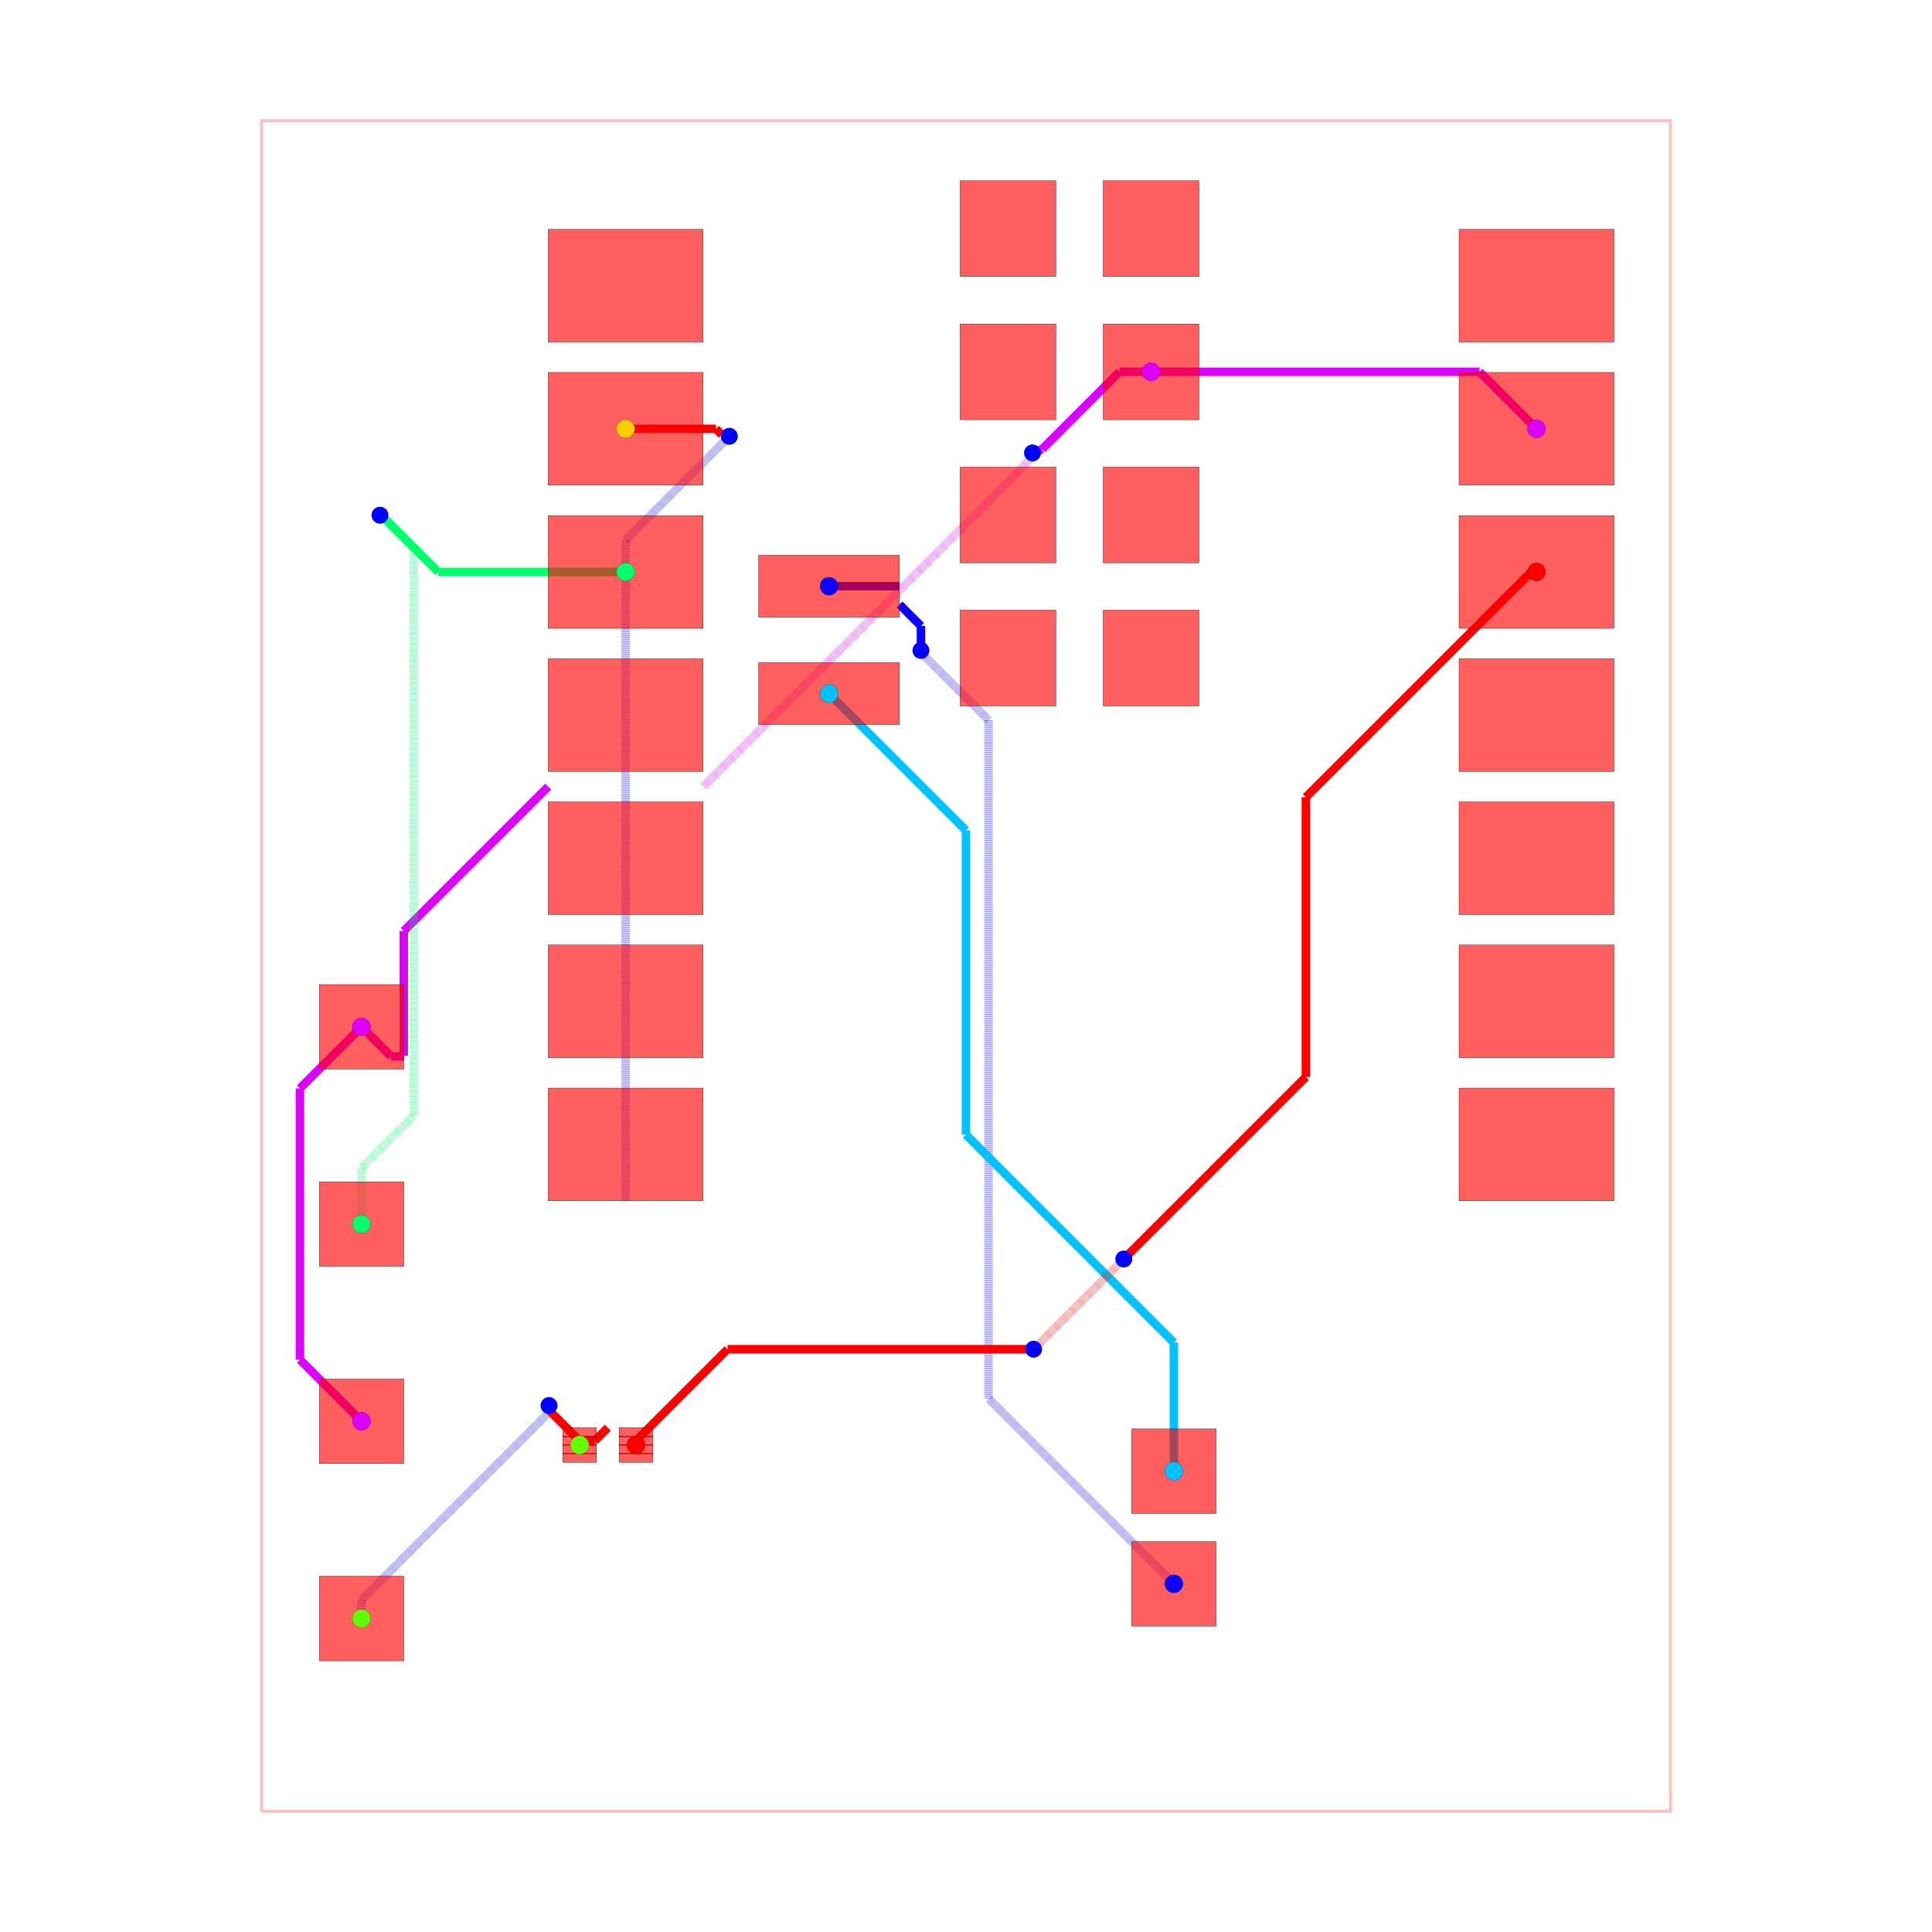
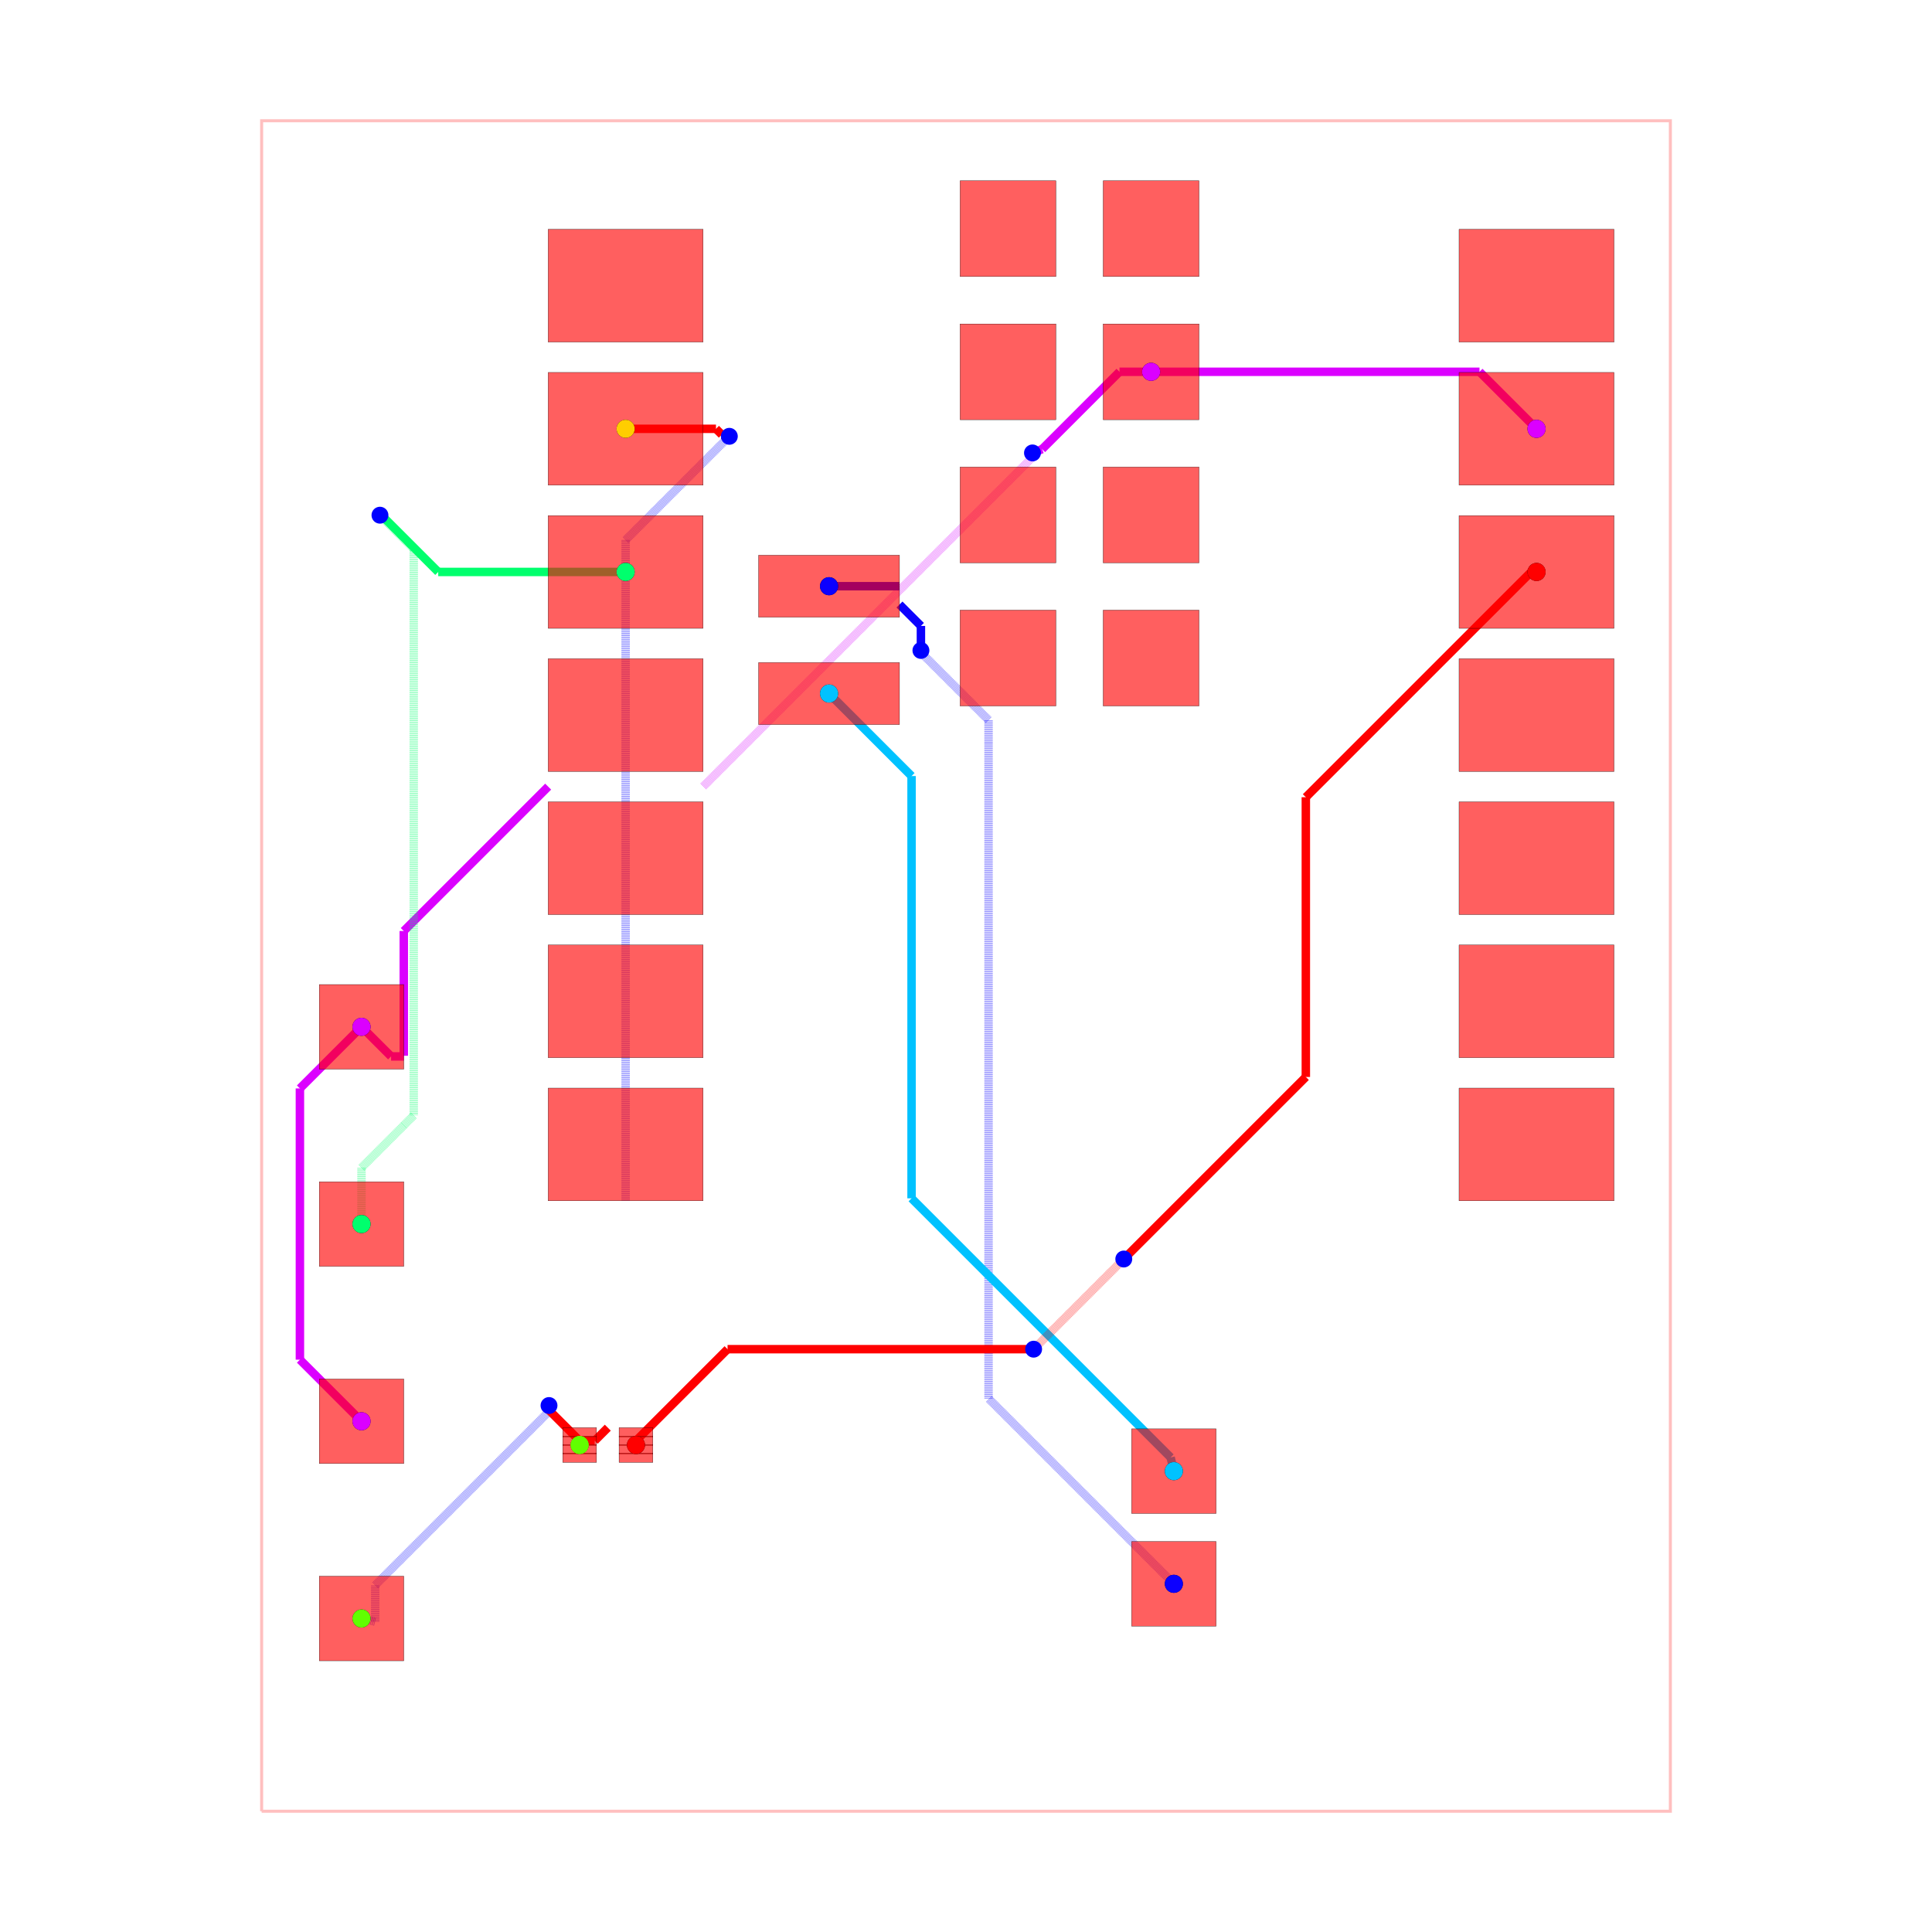
<svg xmlns="http://www.w3.org/2000/svg" width="640" height="640" viewBox="0 0 640 640">
  <rect width="100%" height="100%" fill="white" />
  <g>
    <polyline data-points="-12.5,-15 12.5,-15 12.5,15 -12.5,15 -12.5,-15" data-type="line" data-label="" points="86.667,600 553.333,600 553.333,40 86.667,40 86.667,600" fill="none" stroke="rgba(255,0,0,0.25)" stroke-width="1px" />
  </g>
  <g>
    <polyline data-points="3.2847720000000002,10.545 9.112772000000001,10.545" data-type="line" data-label="" points="381.316,123.16 490.105,123.16" fill="none" stroke="hsl(291.429, 100%, 50%)" stroke-width="2.8" />
  </g>
  <g>
    <polyline data-points="9.112772000000001,10.545 10.124772,9.533000000000001" data-type="line" data-label="" points="490.105,123.16 508.996,142.051" fill="none" stroke="hsl(291.429, 100%, 50%)" stroke-width="2.8" />
  </g>
  <g>
    <polyline data-points="-10.727385294299685,-1.079453643315949 -11.820549664322671,-2.1726180133389352" data-type="line" data-label="" points="119.755,340.15 99.35,360.556" fill="none" stroke="hsl(291.429, 100%, 50%)" stroke-width="2.8" />
  </g>
  <g>
    <polyline data-points="-11.820549664322671,-2.1726180133389352 -11.820549664322671,-6.986289273292963" data-type="line" data-label="" points="99.35,360.556 99.35,450.411" fill="none" stroke="hsl(291.429, 100%, 50%)" stroke-width="2.8" />
  </g>
  <g>
    <polyline data-points="-11.820549664322671,-6.986289273292963 -11.820549664322671,-6.986289273292963" data-type="line" data-label="" points="99.35,450.411 99.35,450.411" fill="none" stroke="hsl(291.429, 100%, 50%)" stroke-width="2.8" />
  </g>
  <g>
    <polyline data-points="-11.820549664322671,-6.986289273292963 -10.727385294299685,-8.079453643315949" data-type="line" data-label="" points="99.35,450.411 119.755,470.816" fill="none" stroke="hsl(291.429, 100%, 50%)" stroke-width="2.8" />
  </g>
  <g>
    <polyline data-points="-9.977385294299685,-1.592865789473686 -9.977385294299685,0.6208427057003139" data-type="line" data-label="" points="133.755,349.733 133.755,308.411" fill="none" stroke="hsl(291.429, 100%, 50%)" stroke-width="2.8" />
  </g>
  <g>
    <polyline data-points="-9.977385294299685,0.6208427057003139 -7.415227999999999,3.183" data-type="line" data-label="" points="133.755,308.411 181.582,260.584" fill="none" stroke="hsl(291.429, 100%, 50%)" stroke-width="2.8" />
  </g>
  <g>
    <polyline data-points="3.2847720000000002,10.545 2.723970950306514,10.545" data-type="line" data-label="" points="381.316,123.16 370.847,123.16" fill="none" stroke="hsl(291.429, 100%, 50%)" stroke-width="2.8" />
  </g>
  <g>
    <polyline data-points="2.723970950306514,10.545 1.3508155599371054,9.171844609630591" data-type="line" data-label="" points="370.847,123.16 345.215,148.792" fill="none" stroke="hsl(291.429, 100%, 50%)" stroke-width="2.8" />
  </g>
  <g>
    <polyline data-points="1.3508155599371054,9.171844609630591 1.1797719999999976,9.104999999999997" data-type="line" data-label="" points="345.215,148.792 342.022,150.04" fill="none" stroke="hsl(291.429, 100%, 50%)" stroke-width="2.8" />
  </g>
  <g>
    <polyline data-points="1.1797719999999976,9.104999999999997 1.1797719999999976,9.027999999999997" data-type="line" data-label="" points="342.022,150.04 342.022,151.477" fill="none" stroke="rgba(217,0,255,0.5)" stroke-width="2.8" stroke-dasharray="0.2 0.2" />
  </g>
  <g>
    <polyline data-points="1.1797719999999976,9.027999999999997 -4.665227999999999,3.183" data-type="line" data-label="" points="342.022,151.477 232.916,260.584" fill="none" stroke="rgba(217,0,255,0.5)" stroke-width="2.8" stroke-dasharray="0.2 0.2" />
  </g>
  <g>
    <polyline data-points="-9.977385294299687,-1.6044536433159489 -10.202385294299685,-1.6044536433159489" data-type="line" data-label="" points="133.755,349.95 129.555,349.95" fill="none" stroke="hsl(291.429, 100%, 50%)" stroke-width="2.8" />
  </g>
  <g>
    <polyline data-points="-10.202385294299685,-1.6044536433159489 -10.727385294299685,-1.079453643315949" data-type="line" data-label="" points="129.555,349.95 119.755,340.15" fill="none" stroke="hsl(291.429, 100%, 50%)" stroke-width="2.8" />
  </g>
  <g>
    <polyline data-points="-1.1802279999999996,6.74 -2.4302279999999996,6.74" data-type="line" data-label="" points="297.969,194.187 274.636,194.187" fill="none" stroke="hsl(242.857, 100%, 50%)" stroke-width="2.8" />
  </g>
  <g>
    <polyline data-points="-2.4302279999999996,6.74 -2.4302279999999996,6.74" data-type="line" data-label="" points="274.636,194.187 274.636,194.187" fill="none" stroke="hsl(242.857, 100%, 50%)" stroke-width="2.8" />
  </g>
  <g>
    <polyline data-points="3.6885631738662035,-10.96420520580684 0.3999999999999999,-7.675642031940637" data-type="line" data-label="" points="388.853,524.665 327.467,463.279" fill="none" stroke="rgba(8,0,255,0.5)" stroke-width="2.8" stroke-dasharray="0.2 0.2" />
  </g>
  <g>
    <polyline data-points="0.3999999999999999,-7.675642031940637 0.3999999999999999,3.965012253566144" data-type="line" data-label="" points="327.467,463.279 327.467,245.986" fill="none" stroke="rgba(8,0,255,0.5)" stroke-width="2.8" stroke-dasharray="0.2 0.2" />
  </g>
  <g>
    <polyline data-points="0.3999999999999999,3.965012253566144 0.3999999999999999,4.364584694013434" data-type="line" data-label="" points="327.467,245.986 327.467,238.528" fill="none" stroke="rgba(8,0,255,0.5)" stroke-width="2.8" stroke-dasharray="0.2 0.2" />
  </g>
  <g>
    <polyline data-points="0.3999999999999999,4.364584694013434 -0.8177076529932831,5.5822923470067165" data-type="line" data-label="" points="327.467,238.528 304.736,215.797" fill="none" stroke="rgba(8,0,255,0.5)" stroke-width="2.8" stroke-dasharray="0.2 0.2" />
  </g>
  <g>
    <polyline data-points="-0.8177076529932831,5.5822923470067165 -0.8000000000000003,5.6" data-type="line" data-label="" points="304.736,215.797 305.067,215.467" fill="none" stroke="rgba(8,0,255,0.5)" stroke-width="2.8" stroke-dasharray="0.2 0.2" />
  </g>
  <g>
    <polyline data-points="-0.8000000000000003,5.6 -0.8000000000000003,6.034772" data-type="line" data-label="" points="305.067,215.467 305.067,207.351" fill="none" stroke="hsl(242.857, 100%, 50%)" stroke-width="2.8" />
  </g>
  <g>
    <polyline data-points="-0.8000000000000003,6.034772 -1.1802279999999996,6.414999999999999" data-type="line" data-label="" points="305.067,207.351 297.969,200.253" fill="none" stroke="hsl(242.857, 100%, 50%)" stroke-width="2.8" />
  </g>
  <g>
-     <polyline data-points="3.6885631738662035,-8.96420520580684 3.6885631738662035,-6.6823802909814605" data-type="line" data-label="" points="388.853,487.332 388.853,444.738" fill="none" stroke="hsl(194.286, 100%, 50%)" stroke-width="2.8" />
-   </g>
-   <g>
-     <polyline data-points="3.6885631738662035,-6.6823802909814605 -0.0011678443873517352,-2.9926492727279053" data-type="line" data-label="" points="388.853,444.738 319.978,375.863" fill="none" stroke="hsl(194.286, 100%, 50%)" stroke-width="2.8" />
-   </g>
-   <g>
-     <polyline data-points="-0.0011678443873517352,-2.9926492727279053 -0.0011678443873517352,2.405939844387352" data-type="line" data-label="" points="319.978,375.863 319.978,275.089" fill="none" stroke="hsl(194.286, 100%, 50%)" stroke-width="2.8" />
-   </g>
-   <g>
-     <polyline data-points="-0.0011678443873517352,2.405939844387352 -2.4302279999999996,4.835" data-type="line" data-label="" points="319.978,275.089 274.636,229.747" fill="none" stroke="hsl(194.286, 100%, 50%)" stroke-width="2.8" />
+     <polyline data-points="3.6885631738662035,-8.96420520580684 3.631763145192417,-8.720776511490612" data-type="line" data-label="" points="388.853,487.332 387.793,482.788" fill="none" stroke="hsl(194.286, 100%, 50%)" stroke-width="2.8" />
+   </g>
+   <g>
+     <polyline data-points="3.631763145192417,-8.720776511490612 3.631778486788724,-8.720842261189071" data-type="line" data-label="" points="387.793,482.788 387.793,482.789" fill="none" stroke="hsl(194.286, 100%, 50%)" stroke-width="2.8" />
+   </g>
+   <g>
+     <polyline data-points="3.631778486788724,-8.720842261189071 -0.9660703261109407,-4.122993448289407" data-type="line" data-label="" points="387.793,482.789 301.967,396.963" fill="none" stroke="hsl(194.286, 100%, 50%)" stroke-width="2.8" />
+   </g>
+   <g>
+     <polyline data-points="-0.9660703261109407,-4.122993448289407 -0.9660703261109407,3.3708423261109406" data-type="line" data-label="" points="301.967,396.963 301.967,257.078" fill="none" stroke="hsl(194.286, 100%, 50%)" stroke-width="2.8" />
+   </g>
+   <g>
+     <polyline data-points="-0.9660703261109407,3.3708423261109406 -0.9660703261109407,3.370842326110941" data-type="line" data-label="" points="301.967,257.078 301.967,257.078" fill="none" stroke="hsl(194.286, 100%, 50%)" stroke-width="2.8" />
+   </g>
+   <g>
+     <polyline data-points="-0.9660703261109407,3.370842326110941 -2.4302279999999996,4.835" data-type="line" data-label="" points="301.967,257.078 274.636,229.747" fill="none" stroke="hsl(194.286, 100%, 50%)" stroke-width="2.8" />
  </g>
  <g>
    <polyline data-points="-6.040227999999999,6.993 -9.365944643419295,6.993" data-type="line" data-label="" points="207.249,189.464 145.169,189.464" fill="none" stroke="hsl(145.714, 100%, 50%)" stroke-width="2.8" />
  </g>
  <g>
    <polyline data-points="-9.365944643419295,6.993 -10.372944643419295,8" data-type="line" data-label="" points="145.169,189.464 126.372,170.667" fill="none" stroke="hsl(145.714, 100%, 50%)" stroke-width="2.8" />
  </g>
  <g>
    <polyline data-points="-10.372944643419295,8 -10.4,8" data-type="line" data-label="" points="126.372,170.667 125.867,170.667" fill="none" stroke="hsl(145.714, 100%, 50%)" stroke-width="2.8" />
  </g>
  <g>
    <polyline data-points="-10.4,8 -9.800859796016406,7.400859796016405" data-type="line" data-label="" points="125.867,170.667 137.051,181.851" fill="none" stroke="rgba(0,255,106,0.5)" stroke-width="2.8" stroke-dasharray="0.2 0.2" />
  </g>
  <g>
    <polyline data-points="-9.800859796016406,7.400859796016405 -9.800859796016406,-2.6519247122430363" data-type="line" data-label="" points="137.051,181.851 137.051,369.503" fill="none" stroke="rgba(0,255,106,0.5)" stroke-width="2.8" stroke-dasharray="0.2 0.2" />
  </g>
  <g>
    <polyline data-points="-9.800859796016406,-2.6519247122430363 -9.800859796016406,-2.651924712243037" data-type="line" data-label="" points="137.051,369.503 137.051,369.503" fill="none" stroke="rgba(0,255,106,0.5)" stroke-width="2.8" stroke-dasharray="0.2 0.2" />
  </g>
  <g>
    <polyline data-points="-9.800859796016406,-2.651924712243037 -9.977385294299685,-2.8284502105263165" data-type="line" data-label="" points="137.051,369.503 133.755,372.798" fill="none" stroke="rgba(0,255,106,0.5)" stroke-width="2.8" stroke-dasharray="0.2 0.2" />
  </g>
  <g>
    <polyline data-points="-10.727385294299685,-4.579453643315949 -10.727385294299685,-3.579453643315947" data-type="line" data-label="" points="119.755,405.483 119.755,386.816" fill="none" stroke="rgba(0,255,106,0.5)" stroke-width="2.8" stroke-dasharray="0.2 0.2" />
  </g>
  <g>
    <polyline data-points="-10.727385294299685,-3.579453643315947 -9.977385294299687,-2.829453643315949" data-type="line" data-label="" points="119.755,386.816 133.755,372.816" fill="none" stroke="rgba(0,255,106,0.5)" stroke-width="2.8" stroke-dasharray="0.2 0.2" />
  </g>
  <g>
-     <polyline data-points="-10.727385294299685,-11.579453643315949 -10.727385294299685,-11.248536156094547" data-type="line" data-label="" points="119.755,536.15 119.755,529.973" fill="none" stroke="rgba(0,0,255,0.5)" stroke-width="2.8" stroke-dasharray="0.2 0.2" />
-   </g>
-   <g>
-     <polyline data-points="-10.727385294299685,-11.248536156094547 -7.419127380840721,-7.940278242635583" data-type="line" data-label="" points="119.755,529.973 181.51,468.219" fill="none" stroke="rgba(0,0,255,0.5)" stroke-width="2.8" stroke-dasharray="0.2 0.2" />
-   </g>
-   <g>
-     <polyline data-points="-7.419127380840721,-7.940278242635583 -7.4,-7.800000000000001" data-type="line" data-label="" points="181.51,468.219 181.867,465.6" fill="none" stroke="rgba(0,0,255,0.5)" stroke-width="2.8" stroke-dasharray="0.2 0.2" />
+     <polyline data-points="-10.727385294299685,-11.579453643315949 -10.483956599983458,-11.636253671989735" data-type="line" data-label="" points="119.755,536.15 124.299,537.21" fill="none" stroke="rgba(0,0,255,0.5)" stroke-width="2.8" stroke-dasharray="0.2 0.2" />
+   </g>
+   <g>
+     <polyline data-points="-10.483956599983458,-11.636253671989735 -10.484022349681917,-11.636238330393429" data-type="line" data-label="" points="124.299,537.21 124.298,537.21" fill="none" stroke="rgba(0,0,255,0.5)" stroke-width="2.8" stroke-dasharray="0.2 0.2" />
+   </g>
+   <g>
+     <polyline data-points="-10.484022349681917,-11.636238330393429 -10.484022349681917,-10.988344789520225" data-type="line" data-label="" points="124.298,537.21 124.298,525.116" fill="none" stroke="rgba(0,0,255,0.5)" stroke-width="2.8" stroke-dasharray="0.2 0.2" />
+   </g>
+   <g>
+     <polyline data-points="-10.484022349681917,-10.988344789520225 -7.407010781643521,-7.911333221481829" data-type="line" data-label="" points="124.298,525.116 181.736,467.678" fill="none" stroke="rgba(0,0,255,0.5)" stroke-width="2.8" stroke-dasharray="0.2 0.2" />
+   </g>
+   <g>
+     <polyline data-points="-7.407010781643521,-7.911333221481829 -7.4,-7.800000000000001" data-type="line" data-label="" points="181.736,467.678 181.867,465.6" fill="none" stroke="rgba(0,0,255,0.5)" stroke-width="2.8" stroke-dasharray="0.2 0.2" />
  </g>
  <g>
    <polyline data-points="-7.4,-7.800000000000001 -7.4,-7.882329162710976" data-type="line" data-label="" points="181.867,465.6 181.867,467.137" fill="none" stroke="red" stroke-width="2.8" />
  </g>
  <g>
    <polyline data-points="-7.4,-7.882329162710976 -6.856893060790263,-8.425436101920713" data-type="line" data-label="" points="181.867,467.137 192.005,477.275" fill="none" stroke="red" stroke-width="2.8" />
  </g>
  <g>
    <polyline data-points="-6.856893060790263,-8.425436101920713 -6.589393060790265,-8.425436101920713" data-type="line" data-label="" points="192.005,477.275 196.998,477.275" fill="none" stroke="red" stroke-width="2.8" />
  </g>
  <g>
    <polyline data-points="-6.589393060790265,-8.425436101920713 -6.356893060790263,-8.192936101920711" data-type="line" data-label="" points="196.998,477.275 201.338,472.935" fill="none" stroke="red" stroke-width="2.8" />
  </g>
  <g>
    <polyline data-points="-6.040227999999999,9.533000000000001 -4.437125828005459,9.533000000000001" data-type="line" data-label="" points="207.249,142.051 237.174,142.051" fill="none" stroke="red" stroke-width="2.8" />
  </g>
  <g>
    <polyline data-points="-4.437125828005459,9.533000000000001 -4.33330668947877,9.429180861473313" data-type="line" data-label="" points="237.174,142.051 239.112,143.989" fill="none" stroke="red" stroke-width="2.8" />
  </g>
  <g>
    <polyline data-points="-4.33330668947877,9.429180861473313 -4.2,9.4" data-type="line" data-label="" points="239.112,143.989 241.6,144.533" fill="none" stroke="red" stroke-width="2.8" />
  </g>
  <g>
    <polyline data-points="-4.2,9.4 -6.040227999999999,7.5597720000000015" data-type="line" data-label="" points="241.6,144.533 207.249,178.884" fill="none" stroke="rgba(0,0,255,0.5)" stroke-width="2.8" stroke-dasharray="0.2 0.2" />
  </g>
  <g>
    <polyline data-points="-6.040227999999999,7.5597720000000015 -6.040227999999999,-4.167" data-type="line" data-label="" points="207.249,178.884 207.249,397.784" fill="none" stroke="rgba(0,0,255,0.5)" stroke-width="2.8" stroke-dasharray="0.2 0.2" />
  </g>
  <g>
    <polyline data-points="10.124772,6.993 10.028517959611627,6.993" data-type="line" data-label="" points="508.996,189.464 507.199,189.464" fill="none" stroke="hsl(0, 100%, 50%)" stroke-width="2.8" />
  </g>
  <g>
    <polyline data-points="10.028517959611627,6.993 6.030786022769763,2.9952680631581377" data-type="line" data-label="" points="507.199,189.464 432.575,264.088" fill="none" stroke="hsl(0, 100%, 50%)" stroke-width="2.8" />
  </g>
  <g>
    <polyline data-points="6.030786022769763,2.9952680631581377 6.030786022769763,-1.9692139772302366" data-type="line" data-label="" points="432.575,264.088 432.575,356.759" fill="none" stroke="hsl(0, 100%, 50%)" stroke-width="2.8" />
  </g>
  <g>
    <polyline data-points="6.030786022769763,-1.9692139772302366 2.824043138530715,-5.175956861469285" data-type="line" data-label="" points="432.575,356.759 372.715,416.618" fill="none" stroke="hsl(0, 100%, 50%)" stroke-width="2.8" />
  </g>
  <g>
    <polyline data-points="2.824043138530715,-5.175956861469285 2.8,-5.2" data-type="line" data-label="" points="372.715,416.618 372.267,417.067" fill="none" stroke="hsl(0, 100%, 50%)" stroke-width="2.8" />
  </g>
  <g>
    <polyline data-points="2.8,-5.2 2.8,-5.2" data-type="line" data-label="" points="372.267,417.067 372.267,417.067" fill="none" stroke="rgba(255,0,0,0.5)" stroke-width="2.8" stroke-dasharray="0.2 0.2" />
  </g>
  <g>
    <polyline data-points="2.8,-5.2 1.2100124949269035,-6.789987505073096" data-type="line" data-label="" points="372.267,417.067 342.587,446.746" fill="none" stroke="rgba(255,0,0,0.5)" stroke-width="2.8" stroke-dasharray="0.2 0.2" />
  </g>
  <g>
    <polyline data-points="1.2100124949269035,-6.789987505073096 1.2,-6.8" data-type="line" data-label="" points="342.587,446.746 342.4,446.933" fill="none" stroke="rgba(255,0,0,0.5)" stroke-width="2.8" stroke-dasharray="0.2 0.2" />
  </g>
  <g>
    <polyline data-points="1.2,-6.8 -4.23145695886955,-6.8" data-type="line" data-label="" points="342.4,446.933 241.013,446.933" fill="none" stroke="hsl(0, 100%, 50%)" stroke-width="2.8" />
  </g>
  <g>
    <polyline data-points="-4.23145695886955,-6.8 -5.856893060790263,-8.425436101920713" data-type="line" data-label="" points="241.013,446.933 210.671,477.275" fill="none" stroke="hsl(0, 100%, 50%)" stroke-width="2.8" />
  </g>
  <g>
    <rect data-type="rect" data-label="top" data-x="-5.856893060790263" data-y="-8.275436101920713" x="205.071" y="472.935" width="11.2" height="3.08" fill="rgba(255,0,0,0.25)" stroke="black" stroke-width="0.054" />
  </g>
  <g>
    <rect data-type="rect" data-label="top" data-x="-5.856893060790263" data-y="-8.425436101920713" x="205.071" y="475.735" width="11.2" height="3.08" fill="rgba(255,0,0,0.25)" stroke="black" stroke-width="0.054" />
  </g>
  <g>
    <rect data-type="rect" data-label="top" data-x="-5.856893060790263" data-y="-8.575436101920712" x="205.071" y="478.535" width="11.2" height="3.08" fill="rgba(255,0,0,0.25)" stroke="black" stroke-width="0.054" />
  </g>
  <g>
    <rect data-type="rect" data-label="top" data-x="-5.856893060790263" data-y="-8.725436101920712" x="205.071" y="481.335" width="11.2" height="3.08" fill="rgba(255,0,0,0.25)" stroke="black" stroke-width="0.054" />
  </g>
  <g>
    <rect data-type="rect" data-label="top" data-x="-6.856893060790263" data-y="-8.275436101920713" x="186.405" y="472.935" width="11.2" height="3.08" fill="rgba(255,0,0,0.25)" stroke="black" stroke-width="0.054" />
  </g>
  <g>
    <rect data-type="rect" data-label="top" data-x="-6.856893060790263" data-y="-8.425436101920713" x="186.405" y="475.735" width="11.2" height="3.08" fill="rgba(255,0,0,0.25)" stroke="black" stroke-width="0.054" />
  </g>
  <g>
    <rect data-type="rect" data-label="top" data-x="-6.856893060790263" data-y="-8.575436101920712" x="186.405" y="478.535" width="11.2" height="3.08" fill="rgba(255,0,0,0.25)" stroke="black" stroke-width="0.054" />
  </g>
  <g>
    <rect data-type="rect" data-label="top" data-x="-6.856893060790263" data-y="-8.725436101920712" x="186.405" y="481.335" width="11.2" height="3.08" fill="rgba(255,0,0,0.25)" stroke="black" stroke-width="0.054" />
  </g>
  <g>
    <rect data-type="rect" data-label="top" data-x="-6.040227999999999" data-y="12.073" x="181.582" y="75.971" width="51.333" height="37.333" fill="rgba(255,0,0,0.25)" stroke="black" stroke-width="0.054" />
  </g>
  <g>
    <rect data-type="rect" data-label="top" data-x="-6.040227999999999" data-y="9.533000000000001" x="181.582" y="123.384" width="51.333" height="37.333" fill="rgba(255,0,0,0.25)" stroke="black" stroke-width="0.054" />
  </g>
  <g>
    <rect data-type="rect" data-label="top" data-x="-6.040227999999999" data-y="6.993" x="181.582" y="170.797" width="51.333" height="37.333" fill="rgba(255,0,0,0.25)" stroke="black" stroke-width="0.054" />
  </g>
  <g>
    <rect data-type="rect" data-label="top" data-x="-6.040227999999999" data-y="4.453" x="181.582" y="218.211" width="51.333" height="37.333" fill="rgba(255,0,0,0.25)" stroke="black" stroke-width="0.054" />
  </g>
  <g>
    <rect data-type="rect" data-label="top" data-x="-6.040227999999999" data-y="1.9129999999999998" x="181.582" y="265.624" width="51.333" height="37.333" fill="rgba(255,0,0,0.25)" stroke="black" stroke-width="0.054" />
  </g>
  <g>
    <rect data-type="rect" data-label="top" data-x="-6.040227999999999" data-y="-0.6269999999999998" x="181.582" y="313.037" width="51.333" height="37.333" fill="rgba(255,0,0,0.25)" stroke="black" stroke-width="0.054" />
  </g>
  <g>
    <rect data-type="rect" data-label="top" data-x="-6.040227999999999" data-y="-3.167" x="181.582" y="360.451" width="51.333" height="37.333" fill="rgba(255,0,0,0.25)" stroke="black" stroke-width="0.054" />
  </g>
  <g>
    <rect data-type="rect" data-label="top" data-x="10.124772" data-y="-3.167" x="483.329" y="360.451" width="51.333" height="37.333" fill="rgba(255,0,0,0.25)" stroke="black" stroke-width="0.054" />
  </g>
  <g>
    <rect data-type="rect" data-label="top" data-x="10.124772" data-y="-0.6269999999999998" x="483.329" y="313.037" width="51.333" height="37.333" fill="rgba(255,0,0,0.25)" stroke="black" stroke-width="0.054" />
  </g>
  <g>
    <rect data-type="rect" data-label="top" data-x="10.124772" data-y="1.9129999999999998" x="483.329" y="265.624" width="51.333" height="37.333" fill="rgba(255,0,0,0.25)" stroke="black" stroke-width="0.054" />
  </g>
  <g>
    <rect data-type="rect" data-label="top" data-x="10.124772" data-y="4.453" x="483.329" y="218.211" width="51.333" height="37.333" fill="rgba(255,0,0,0.25)" stroke="black" stroke-width="0.054" />
  </g>
  <g>
    <rect data-type="rect" data-label="top" data-x="10.124772" data-y="6.993" x="483.329" y="170.797" width="51.333" height="37.333" fill="rgba(255,0,0,0.25)" stroke="black" stroke-width="0.054" />
  </g>
  <g>
    <rect data-type="rect" data-label="top" data-x="10.124772" data-y="9.533000000000001" x="483.329" y="123.384" width="51.333" height="37.333" fill="rgba(255,0,0,0.25)" stroke="black" stroke-width="0.054" />
  </g>
  <g>
    <rect data-type="rect" data-label="top" data-x="10.124772" data-y="12.073" x="483.329" y="75.971" width="51.333" height="37.333" fill="rgba(255,0,0,0.25)" stroke="black" stroke-width="0.054" />
  </g>
  <g>
    <rect data-type="rect" data-label="top" data-x="-2.4302279999999996" data-y="4.835" x="251.302" y="219.48" width="46.667" height="20.533" fill="rgba(255,0,0,0.25)" stroke="black" stroke-width="0.054" />
  </g>
  <g>
    <rect data-type="rect" data-label="top" data-x="-2.4302279999999996" data-y="6.74" x="251.302" y="183.92" width="46.667" height="20.533" fill="rgba(255,0,0,0.25)" stroke="black" stroke-width="0.054" />
  </g>
  <g>
    <rect data-type="rect" data-label="top" data-x="0.7447720000000002" data-y="13.085" x="318.036" y="59.88" width="31.733" height="31.733" fill="rgba(255,0,0,0.25)" stroke="black" stroke-width="0.054" />
  </g>
  <g>
    <rect data-type="rect" data-label="top" data-x="3.2847720000000002" data-y="13.085" x="365.449" y="59.88" width="31.733" height="31.733" fill="rgba(255,0,0,0.25)" stroke="black" stroke-width="0.054" />
  </g>
  <g>
    <rect data-type="rect" data-label="top" data-x="0.7447720000000002" data-y="10.545" x="318.036" y="107.293" width="31.733" height="31.733" fill="rgba(255,0,0,0.25)" stroke="black" stroke-width="0.054" />
  </g>
  <g>
    <rect data-type="rect" data-label="top" data-x="3.2847720000000002" data-y="10.545" x="365.449" y="107.293" width="31.733" height="31.733" fill="rgba(255,0,0,0.25)" stroke="black" stroke-width="0.054" />
  </g>
  <g>
    <rect data-type="rect" data-label="top" data-x="0.7447720000000002" data-y="8.004999999999999" x="318.036" y="154.707" width="31.733" height="31.733" fill="rgba(255,0,0,0.25)" stroke="black" stroke-width="0.054" />
  </g>
  <g>
    <rect data-type="rect" data-label="top" data-x="3.2847720000000002" data-y="8.004999999999999" x="365.449" y="154.707" width="31.733" height="31.733" fill="rgba(255,0,0,0.25)" stroke="black" stroke-width="0.054" />
  </g>
  <g>
    <rect data-type="rect" data-label="top" data-x="0.7447720000000002" data-y="5.465" x="318.036" y="202.12" width="31.733" height="31.733" fill="rgba(255,0,0,0.25)" stroke="black" stroke-width="0.054" />
  </g>
  <g>
    <rect data-type="rect" data-label="top" data-x="3.2847720000000002" data-y="5.465" x="365.449" y="202.12" width="31.733" height="31.733" fill="rgba(255,0,0,0.25)" stroke="black" stroke-width="0.054" />
  </g>
  <g>
    <rect data-type="rect" data-label="top, inner1, inner2, bottom" data-x="3.6885631738662035" data-y="-10.96420520580684" x="374.853" y="510.665" width="28" height="28" fill="rgba(255,0,0,0.25)" stroke="black" stroke-width="0.054" />
  </g>
  <g>
    <rect data-type="rect" data-label="top, inner1, inner2, bottom" data-x="3.6885631738662035" data-y="-8.96420520580684" x="374.853" y="473.332" width="28" height="28" fill="rgba(255,0,0,0.25)" stroke="black" stroke-width="0.054" />
  </g>
  <g>
    <rect data-type="rect" data-label="top, inner1, inner2, bottom" data-x="-10.727385294299685" data-y="-11.579453643315949" x="105.755" y="522.15" width="28" height="28" fill="rgba(255,0,0,0.25)" stroke="black" stroke-width="0.054" />
  </g>
  <g>
    <rect data-type="rect" data-label="top, inner1, inner2, bottom" data-x="-10.727385294299685" data-y="-8.079453643315949" x="105.755" y="456.816" width="28" height="28" fill="rgba(255,0,0,0.25)" stroke="black" stroke-width="0.054" />
  </g>
  <g>
    <rect data-type="rect" data-label="top, inner1, inner2, bottom" data-x="-10.727385294299685" data-y="-4.579453643315949" x="105.755" y="391.483" width="28" height="28" fill="rgba(255,0,0,0.25)" stroke="black" stroke-width="0.054" />
  </g>
  <g>
    <rect data-type="rect" data-label="top, inner1, inner2, bottom" data-x="-10.727385294299685" data-y="-1.079453643315949" x="105.755" y="326.15" width="28" height="28" fill="rgba(255,0,0,0.25)" stroke="black" stroke-width="0.054" />
  </g>
  <g>
    <rect data-type="rect" data-label="" data-x="-5.856893060790263" data-y="-8.275436101920713" x="205.071" y="472.935" width="11.2" height="3.08" fill="rgba(255,0,0,0.5)" stroke="black" stroke-width="0.054" />
  </g>
  <g>
    <rect data-type="rect" data-label="" data-x="-5.856893060790263" data-y="-8.425436101920713" x="205.071" y="475.735" width="11.2" height="3.08" fill="rgba(255,0,0,0.5)" stroke="black" stroke-width="0.054" />
  </g>
  <g>
    <rect data-type="rect" data-label="" data-x="-5.856893060790263" data-y="-8.575436101920712" x="205.071" y="478.535" width="11.2" height="3.08" fill="rgba(255,0,0,0.5)" stroke="black" stroke-width="0.054" />
  </g>
  <g>
    <rect data-type="rect" data-label="" data-x="-5.856893060790263" data-y="-8.725436101920712" x="205.071" y="481.335" width="11.2" height="3.08" fill="rgba(255,0,0,0.5)" stroke="black" stroke-width="0.054" />
  </g>
  <g>
    <rect data-type="rect" data-label="" data-x="-6.856893060790263" data-y="-8.275436101920713" x="186.405" y="472.935" width="11.2" height="3.08" fill="rgba(255,0,0,0.5)" stroke="black" stroke-width="0.054" />
  </g>
  <g>
    <rect data-type="rect" data-label="" data-x="-6.856893060790263" data-y="-8.425436101920713" x="186.405" y="475.735" width="11.2" height="3.08" fill="rgba(255,0,0,0.5)" stroke="black" stroke-width="0.054" />
  </g>
  <g>
    <rect data-type="rect" data-label="" data-x="-6.856893060790263" data-y="-8.575436101920712" x="186.405" y="478.535" width="11.2" height="3.08" fill="rgba(255,0,0,0.5)" stroke="black" stroke-width="0.054" />
  </g>
  <g>
    <rect data-type="rect" data-label="" data-x="-6.856893060790263" data-y="-8.725436101920712" x="186.405" y="481.335" width="11.2" height="3.08" fill="rgba(255,0,0,0.5)" stroke="black" stroke-width="0.054" />
  </g>
  <g>
    <rect data-type="rect" data-label="" data-x="-6.040227999999999" data-y="12.073" x="181.582" y="75.971" width="51.333" height="37.333" fill="rgba(255,0,0,0.5)" stroke="black" stroke-width="0.054" />
  </g>
  <g>
    <rect data-type="rect" data-label="" data-x="-6.040227999999999" data-y="9.533000000000001" x="181.582" y="123.384" width="51.333" height="37.333" fill="rgba(255,0,0,0.5)" stroke="black" stroke-width="0.054" />
  </g>
  <g>
    <rect data-type="rect" data-label="" data-x="-6.040227999999999" data-y="6.993" x="181.582" y="170.797" width="51.333" height="37.333" fill="rgba(255,0,0,0.5)" stroke="black" stroke-width="0.054" />
  </g>
  <g>
    <rect data-type="rect" data-label="" data-x="-6.040227999999999" data-y="4.453" x="181.582" y="218.211" width="51.333" height="37.333" fill="rgba(255,0,0,0.5)" stroke="black" stroke-width="0.054" />
  </g>
  <g>
    <rect data-type="rect" data-label="" data-x="-6.040227999999999" data-y="1.9129999999999998" x="181.582" y="265.624" width="51.333" height="37.333" fill="rgba(255,0,0,0.5)" stroke="black" stroke-width="0.054" />
  </g>
  <g>
    <rect data-type="rect" data-label="" data-x="-6.040227999999999" data-y="-0.6269999999999998" x="181.582" y="313.037" width="51.333" height="37.333" fill="rgba(255,0,0,0.5)" stroke="black" stroke-width="0.054" />
  </g>
  <g>
    <rect data-type="rect" data-label="" data-x="-6.040227999999999" data-y="-3.167" x="181.582" y="360.451" width="51.333" height="37.333" fill="rgba(255,0,0,0.5)" stroke="black" stroke-width="0.054" />
  </g>
  <g>
    <rect data-type="rect" data-label="" data-x="10.124772" data-y="-3.167" x="483.329" y="360.451" width="51.333" height="37.333" fill="rgba(255,0,0,0.5)" stroke="black" stroke-width="0.054" />
  </g>
  <g>
    <rect data-type="rect" data-label="" data-x="10.124772" data-y="-0.6269999999999998" x="483.329" y="313.037" width="51.333" height="37.333" fill="rgba(255,0,0,0.5)" stroke="black" stroke-width="0.054" />
  </g>
  <g>
    <rect data-type="rect" data-label="" data-x="10.124772" data-y="1.9129999999999998" x="483.329" y="265.624" width="51.333" height="37.333" fill="rgba(255,0,0,0.5)" stroke="black" stroke-width="0.054" />
  </g>
  <g>
    <rect data-type="rect" data-label="" data-x="10.124772" data-y="4.453" x="483.329" y="218.211" width="51.333" height="37.333" fill="rgba(255,0,0,0.5)" stroke="black" stroke-width="0.054" />
  </g>
  <g>
    <rect data-type="rect" data-label="" data-x="10.124772" data-y="6.993" x="483.329" y="170.797" width="51.333" height="37.333" fill="rgba(255,0,0,0.5)" stroke="black" stroke-width="0.054" />
  </g>
  <g>
    <rect data-type="rect" data-label="" data-x="10.124772" data-y="9.533000000000001" x="483.329" y="123.384" width="51.333" height="37.333" fill="rgba(255,0,0,0.5)" stroke="black" stroke-width="0.054" />
  </g>
  <g>
    <rect data-type="rect" data-label="" data-x="10.124772" data-y="12.073" x="483.329" y="75.971" width="51.333" height="37.333" fill="rgba(255,0,0,0.5)" stroke="black" stroke-width="0.054" />
  </g>
  <g>
    <rect data-type="rect" data-label="" data-x="-2.4302279999999996" data-y="4.835" x="251.302" y="219.48" width="46.667" height="20.533" fill="rgba(255,0,0,0.5)" stroke="black" stroke-width="0.054" />
  </g>
  <g>
    <rect data-type="rect" data-label="" data-x="-2.4302279999999996" data-y="6.74" x="251.302" y="183.92" width="46.667" height="20.533" fill="rgba(255,0,0,0.5)" stroke="black" stroke-width="0.054" />
  </g>
  <g>
    <rect data-type="rect" data-label="" data-x="0.7447720000000002" data-y="13.085" x="318.036" y="59.88" width="31.733" height="31.733" fill="rgba(255,0,0,0.5)" stroke="black" stroke-width="0.054" />
  </g>
  <g>
    <rect data-type="rect" data-label="" data-x="3.2847720000000002" data-y="13.085" x="365.449" y="59.88" width="31.733" height="31.733" fill="rgba(255,0,0,0.5)" stroke="black" stroke-width="0.054" />
  </g>
  <g>
    <rect data-type="rect" data-label="" data-x="0.7447720000000002" data-y="10.545" x="318.036" y="107.293" width="31.733" height="31.733" fill="rgba(255,0,0,0.5)" stroke="black" stroke-width="0.054" />
  </g>
  <g>
    <rect data-type="rect" data-label="" data-x="3.2847720000000002" data-y="10.545" x="365.449" y="107.293" width="31.733" height="31.733" fill="rgba(255,0,0,0.5)" stroke="black" stroke-width="0.054" />
  </g>
  <g>
    <rect data-type="rect" data-label="" data-x="0.7447720000000002" data-y="8.004999999999999" x="318.036" y="154.707" width="31.733" height="31.733" fill="rgba(255,0,0,0.5)" stroke="black" stroke-width="0.054" />
  </g>
  <g>
    <rect data-type="rect" data-label="" data-x="3.2847720000000002" data-y="8.004999999999999" x="365.449" y="154.707" width="31.733" height="31.733" fill="rgba(255,0,0,0.5)" stroke="black" stroke-width="0.054" />
  </g>
  <g>
    <rect data-type="rect" data-label="" data-x="0.7447720000000002" data-y="5.465" x="318.036" y="202.12" width="31.733" height="31.733" fill="rgba(255,0,0,0.5)" stroke="black" stroke-width="0.054" />
  </g>
  <g>
    <rect data-type="rect" data-label="" data-x="3.2847720000000002" data-y="5.465" x="365.449" y="202.12" width="31.733" height="31.733" fill="rgba(255,0,0,0.5)" stroke="black" stroke-width="0.054" />
  </g>
  <g>
    <rect data-type="rect" data-label="" data-x="3.6885631738662035" data-y="-10.96420520580684" x="374.853" y="510.665" width="28" height="28" fill="rgba(255,0,0,0.5)" stroke="black" stroke-width="0.054" />
  </g>
  <g>
    <rect data-type="rect" data-label="" data-x="3.6885631738662035" data-y="-8.96420520580684" x="374.853" y="473.332" width="28" height="28" fill="rgba(255,0,0,0.5)" stroke="black" stroke-width="0.054" />
  </g>
  <g>
    <rect data-type="rect" data-label="" data-x="-10.727385294299685" data-y="-11.579453643315949" x="105.755" y="522.15" width="28" height="28" fill="rgba(255,0,0,0.5)" stroke="black" stroke-width="0.054" />
  </g>
  <g>
    <rect data-type="rect" data-label="" data-x="-10.727385294299685" data-y="-8.079453643315949" x="105.755" y="456.816" width="28" height="28" fill="rgba(255,0,0,0.5)" stroke="black" stroke-width="0.054" />
  </g>
  <g>
    <rect data-type="rect" data-label="" data-x="-10.727385294299685" data-y="-4.579453643315949" x="105.755" y="391.483" width="28" height="28" fill="rgba(255,0,0,0.5)" stroke="black" stroke-width="0.054" />
  </g>
  <g>
    <rect data-type="rect" data-label="" data-x="-10.727385294299685" data-y="-1.079453643315949" x="105.755" y="326.15" width="28" height="28" fill="rgba(255,0,0,0.5)" stroke="black" stroke-width="0.054" />
  </g>
  <circle data-type="circle" data-label="" data-x="1.1797719999999976" data-y="9.104999999999997" cx="342.022" cy="150.04" r="2.8" fill="blue" stroke="none" stroke-width="0.054" />
  <circle data-type="circle" data-label="" data-x="-0.8000000000000003" data-y="5.6" cx="305.067" cy="215.467" r="2.8" fill="blue" stroke="none" stroke-width="0.054" />
  <circle data-type="circle" data-label="" data-x="-10.4" data-y="8" cx="125.867" cy="170.667" r="2.8" fill="blue" stroke="none" stroke-width="0.054" />
  <circle data-type="circle" data-label="" data-x="-7.4" data-y="-7.800000000000001" cx="181.867" cy="465.6" r="2.8" fill="blue" stroke="none" stroke-width="0.054" />
  <circle data-type="circle" data-label="" data-x="-4.2" data-y="9.4" cx="241.6" cy="144.533" r="2.8" fill="blue" stroke="none" stroke-width="0.054" />
  <circle data-type="circle" data-label="" data-x="2.8" data-y="-5.2" cx="372.267" cy="417.067" r="2.8" fill="blue" stroke="none" stroke-width="0.054" />
  <circle data-type="circle" data-label="" data-x="1.2" data-y="-6.8" cx="342.4" cy="446.933" r="2.8" fill="blue" stroke="none" stroke-width="0.054" />
  <g>
    <circle data-type="point" data-label="source_trace_2 " data-x="10.124772" data-y="6.993" cx="508.996" cy="189.464" r="3" fill="black" />
  </g>
  <g>
    <circle data-type="point" data-label="source_trace_2 " data-x="-5.856893060790263" data-y="-8.500436101920712" cx="210.671" cy="478.675" r="3" fill="black" />
  </g>
  <g>
    <circle data-type="point" data-label="source_trace_3 " data-x="-6.040227999999999" data-y="9.533000000000001" cx="207.249" cy="142.051" r="3" fill="black" />
  </g>
  <g>
    <circle data-type="point" data-label="source_trace_3 " data-x="-6.856893060790263" data-y="-8.500436101920712" cx="192.005" cy="478.675" r="3" fill="black" />
  </g>
  <g>
    <circle data-type="point" data-label="source_trace_4 " data-x="-6.856893060790263" data-y="-8.500436101920712" cx="192.005" cy="478.675" r="3" fill="black" />
  </g>
  <g>
    <circle data-type="point" data-label="source_trace_4 " data-x="-10.727385294299685" data-y="-11.579453643315949" cx="119.755" cy="536.15" r="3" fill="black" />
  </g>
  <g>
    <circle data-type="point" data-label="source_trace_6 " data-x="-6.040227999999999" data-y="6.993" cx="207.249" cy="189.464" r="3" fill="black" />
  </g>
  <g>
    <circle data-type="point" data-label="source_trace_6 " data-x="-10.727385294299685" data-y="-4.579453643315949" cx="119.755" cy="405.483" r="3" fill="black" />
  </g>
  <g>
    <circle data-type="point" data-label="source_trace_8 " data-x="-2.4302279999999996" data-y="4.835" cx="274.636" cy="229.747" r="3" fill="black" />
  </g>
  <g>
    <circle data-type="point" data-label="source_trace_8 " data-x="3.6885631738662035" data-y="-8.96420520580684" cx="388.853" cy="487.332" r="3" fill="black" />
  </g>
  <g>
    <circle data-type="point" data-label="source_trace_9 " data-x="-2.4302279999999996" data-y="6.74" cx="274.636" cy="194.187" r="3" fill="black" />
  </g>
  <g>
    <circle data-type="point" data-label="source_trace_9 " data-x="3.6885631738662035" data-y="-10.96420520580684" cx="388.853" cy="524.665" r="3" fill="black" />
  </g>
  <g>
    <circle data-type="point" data-label="source_net_0 pcb_port_20" data-x="10.124772" data-y="9.533000000000001" cx="508.996" cy="142.051" r="3" fill="black" />
  </g>
  <g>
    <circle data-type="point" data-label="source_net_0 pcb_port_27" data-x="3.2847720000000002" data-y="10.545" cx="381.316" cy="123.16" r="3" fill="black" />
  </g>
  <g>
    <circle data-type="point" data-label="source_net_0 pcb_port_3" data-x="-10.727385294299685" data-y="-8.079453643315949" cx="119.755" cy="470.816" r="3" fill="black" />
  </g>
  <g>
    <circle data-type="point" data-label="source_net_0 pcb_port_5" data-x="-10.727385294299685" data-y="-1.079453643315949" cx="119.755" cy="340.15" r="3" fill="black" />
  </g>
  <g>
    <circle data-type="point" data-label="source_trace_2 source_trace_2 top" data-x="10.124772" data-y="6.993" cx="508.996" cy="189.464" r="3" fill="hsl(0, 100%, 50%)" />
  </g>
  <g>
    <circle data-type="point" data-label="source_trace_2 source_trace_2 top" data-x="-5.856893060790263" data-y="-8.500436101920712" cx="210.671" cy="478.675" r="3" fill="hsl(0, 100%, 50%)" />
  </g>
  <g>
    <circle data-type="point" data-label="source_trace_3 source_trace_3 top" data-x="-6.040227999999999" data-y="9.533000000000001" cx="207.249" cy="142.051" r="3" fill="hsl(48.571, 100%, 50%)" />
  </g>
  <g>
    <circle data-type="point" data-label="source_trace_3 source_trace_3 top" data-x="-6.856893060790263" data-y="-8.500436101920712" cx="192.005" cy="478.675" r="3" fill="hsl(48.571, 100%, 50%)" />
  </g>
  <g>
    <circle data-type="point" data-label="source_trace_4 source_trace_4 top" data-x="-6.856893060790263" data-y="-8.500436101920712" cx="192.005" cy="478.675" r="3" fill="hsl(97.143, 100%, 50%)" />
  </g>
  <g>
    <circle data-type="point" data-label="source_trace_4 source_trace_4 top" data-x="-10.727385294299685" data-y="-11.579453643315949" cx="119.755" cy="536.15" r="3" fill="hsl(97.143, 100%, 50%)" />
  </g>
  <g>
    <circle data-type="point" data-label="source_trace_6 source_trace_6 top" data-x="-6.040227999999999" data-y="6.993" cx="207.249" cy="189.464" r="3" fill="hsl(145.714, 100%, 50%)" />
  </g>
  <g>
    <circle data-type="point" data-label="source_trace_6 source_trace_6 top" data-x="-10.727385294299685" data-y="-4.579453643315949" cx="119.755" cy="405.483" r="3" fill="hsl(145.714, 100%, 50%)" />
  </g>
  <g>
    <circle data-type="point" data-label="source_trace_8 source_trace_8 top" data-x="-2.4302279999999996" data-y="4.835" cx="274.636" cy="229.747" r="3" fill="hsl(194.286, 100%, 50%)" />
  </g>
  <g>
    <circle data-type="point" data-label="source_trace_8 source_trace_8 top" data-x="3.6885631738662035" data-y="-8.96420520580684" cx="388.853" cy="487.332" r="3" fill="hsl(194.286, 100%, 50%)" />
  </g>
  <g>
    <circle data-type="point" data-label="source_trace_9 source_trace_9 top" data-x="-2.4302279999999996" data-y="6.74" cx="274.636" cy="194.187" r="3" fill="hsl(242.857, 100%, 50%)" />
  </g>
  <g>
    <circle data-type="point" data-label="source_trace_9 source_trace_9 top" data-x="3.6885631738662035" data-y="-10.96420520580684" cx="388.853" cy="524.665" r="3" fill="hsl(242.857, 100%, 50%)" />
  </g>
  <g>
    <circle data-type="point" data-label="source_net_0 source_net_0 top" data-x="10.124772" data-y="9.533000000000001" cx="508.996" cy="142.051" r="3" fill="hsl(291.429, 100%, 50%)" />
  </g>
  <g>
    <circle data-type="point" data-label="source_net_0 source_net_0 top" data-x="3.2847720000000002" data-y="10.545" cx="381.316" cy="123.16" r="3" fill="hsl(291.429, 100%, 50%)" />
  </g>
  <g>
    <circle data-type="point" data-label="source_net_0 source_net_0 top" data-x="-10.727385294299685" data-y="-8.079453643315949" cx="119.755" cy="470.816" r="3" fill="hsl(291.429, 100%, 50%)" />
  </g>
  <g>
    <circle data-type="point" data-label="source_net_0 source_net_0 top" data-x="-10.727385294299685" data-y="-1.079453643315949" cx="119.755" cy="340.15" r="3" fill="hsl(291.429, 100%, 50%)" />
  </g>
  <g id="crosshair" style="display: none">
    <line id="crosshair-h" y1="0" y2="640" stroke="#666" stroke-width="0.5" />
    <line id="crosshair-v" x1="0" x2="640" stroke="#666" stroke-width="0.5" />
    <text id="coordinates" font-family="monospace" font-size="12" fill="#666" />
  </g>
</svg>
